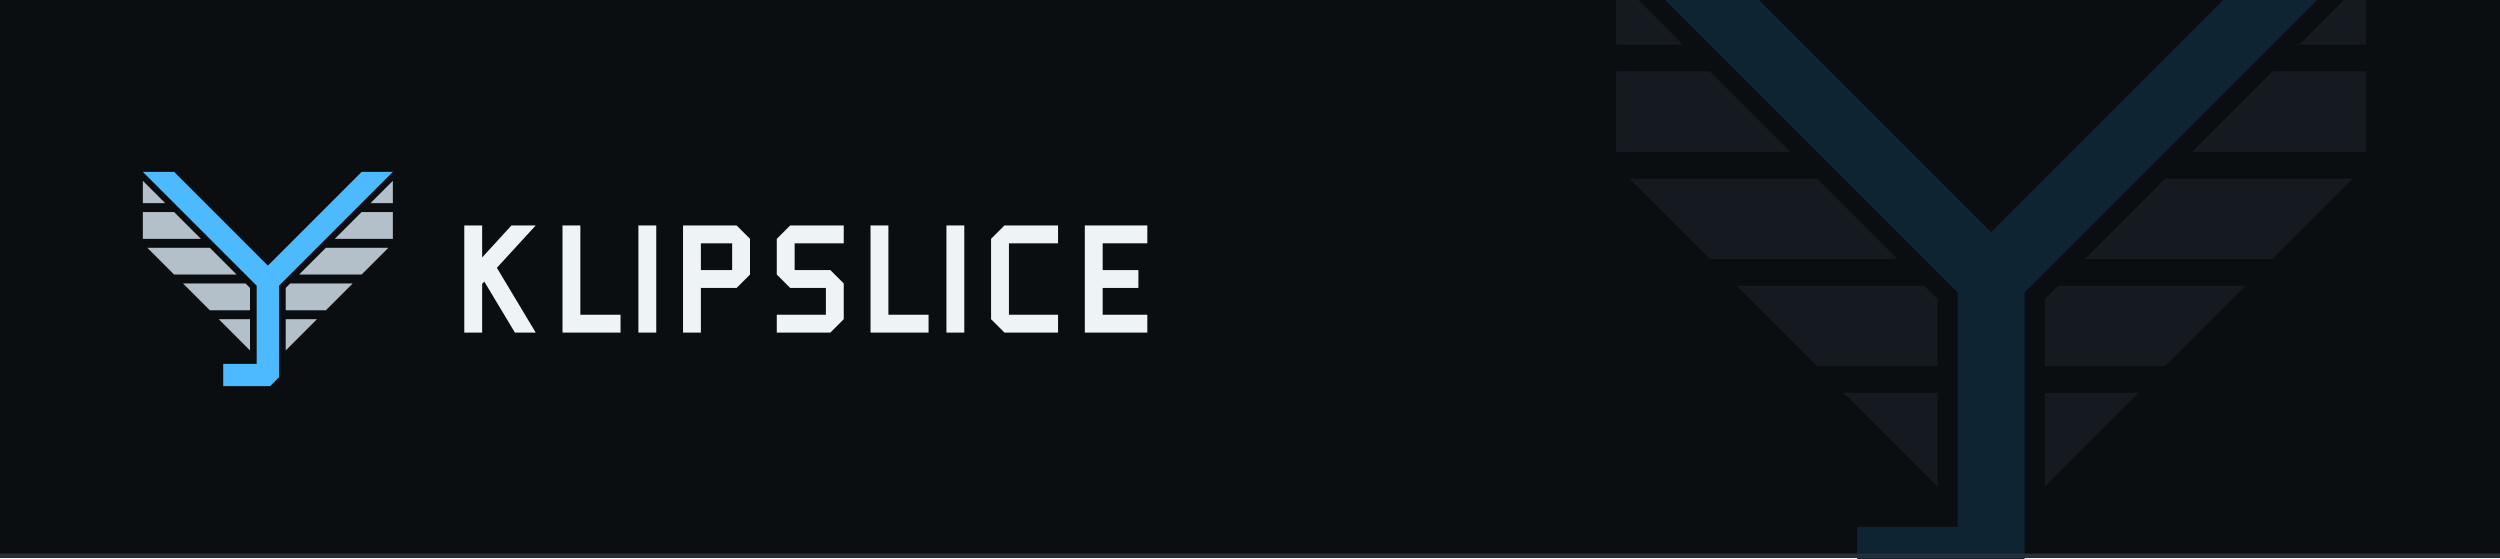
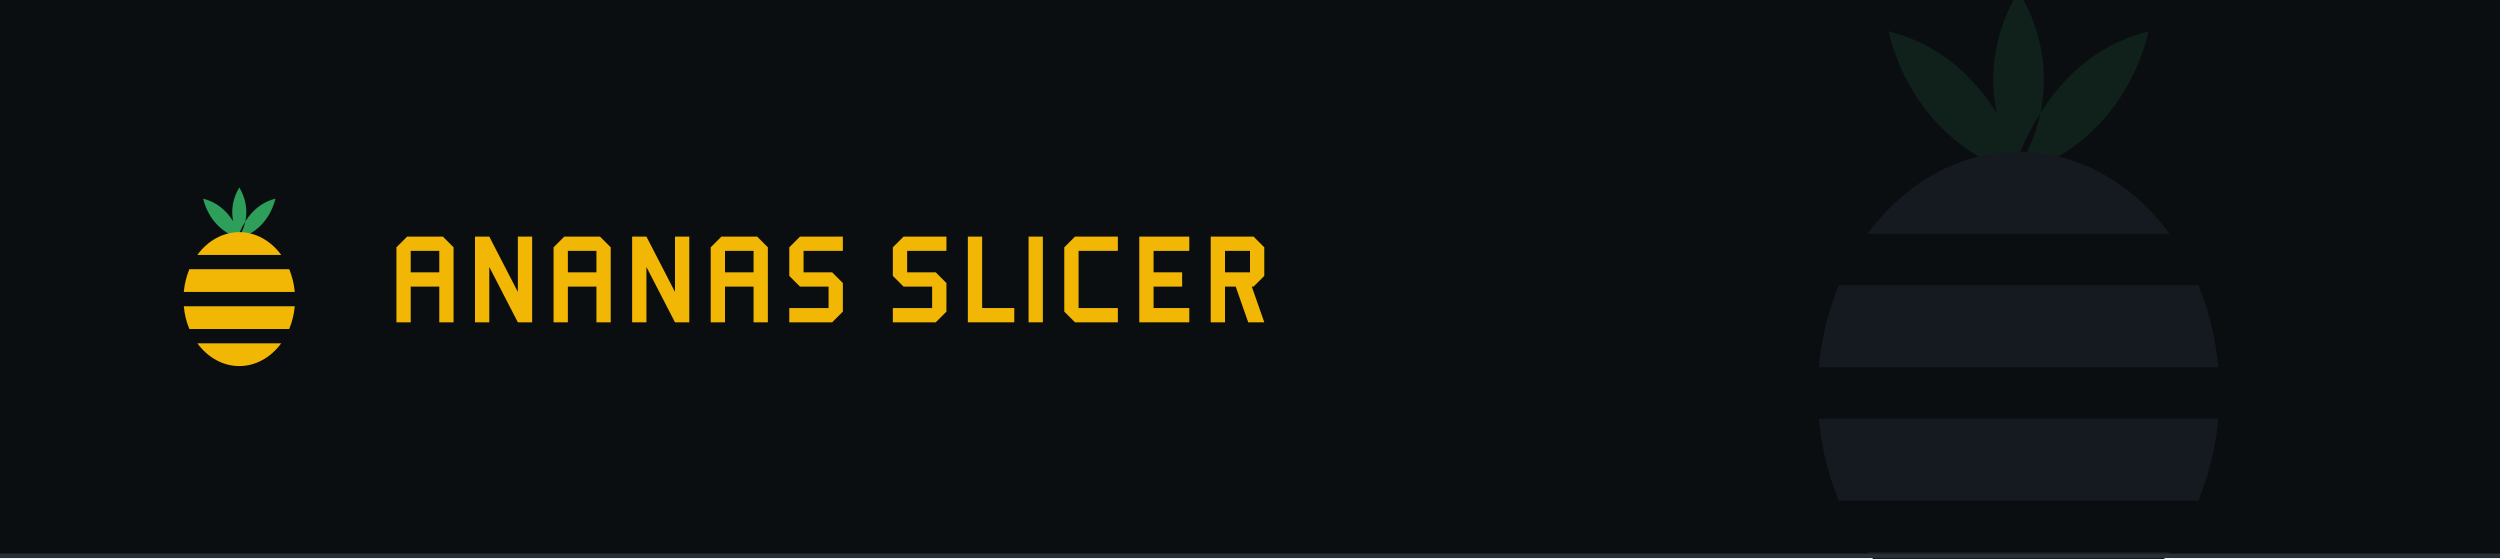
<svg xmlns="http://www.w3.org/2000/svg" viewBox="0 0 1120 250" width="560" height="125">
-   <rect x="0" y="0" width="1120" height="250" fill="#0b0e11" />
-   <g transform="translate(700 -70) scale(6)">
-     <path fill="#141a1f" d="M4 10L9 15H4Z M4 17H11L17 23H4Z M5 25H19L25 31H11Z M13 33H27L28 34V39H19Z M21 41H28V48Z M60 10L55 15H60Z M60 17H53L47 23H60Z M59 25H45L39 31H53Z M51 33H37L36 34V39H45Z M43 41H36V48Z" />
-     <path fill="#0f2433" d="M4 8H11L32 29L53 8H60L34.5 33.5V54L32.5 56H22V51H29.5V33.5Z" />
+   <rect x="0" y="0" width="1120" height="250" fill="#0B0E11" />
+   <g transform="translate(720 -40) scale(0.36)">
+     <path fill="#10201A" d="M490 320C420 290 370 230 350 150C430 170 480 230 510 300Z M534 320C604 290 654 230 674 150C594 170 544 230 514 300Z M512 320C470 250 470 170 512 100C554 170 554 250 512 320Z" />
+     <path fill="#141A1F" d="M699.82 402L324.18 402A250 300 0 0 1 699.82 402Z M288.32 466H735.68A250 300 0 0 1 760.57 568H263.43A250 300 0 0 1 288.32 466Z M263.43 632H760.57A250 300 0 0 1 735.68 734H288.32A250 300 0 0 1 263.43 632Z M324.18 798H699.82A250 300 0 0 1 324.18 798Z" />
  </g>
-   <g transform="translate(56 61) scale(2)">
-     <path fill="#b4c0c9" d="M4 10L9 15H4Z M4 17H11L17 23H4Z M5 25H19L25 31H11Z M13 33H27L28 34V39H19Z M21 41H28V48Z M60 10L55 15H60Z M60 17H53L47 23H60Z M59 25H45L39 31H53Z M51 33H37L36 34V39H45Z M43 41H36V48Z" />
-     <path fill="#4db9ff" d="M4 8H11L32 29L53 8H60L34.5 33.5V54L32.5 56H22V51H29.5V33.5Z" />
-     <g fill="#eef3f6" transform="translate(76 20)">
-       <path d="M0 0H4V24H0Z M4 7.17L10.57 0H16L4 13.09Z M7.3 9.49L16 24H11.34L4 11.77Z" />
-       <path transform="translate(22 0)" d="M0 0H4V20H13V24H0Z" />
-       <path transform="translate(39 0)" d="M0 0H4V24H0Z" />
-       <path transform="translate(49 0)" d="M0 0H12L15 3V11L12 14H4V24H0Z M4 4V10H11V4Z" />
-       <path transform="translate(70 0)" d="M3 0H15V4H4V10H12L15 13V21L12 24H0V20H11V14H3L0 11V3Z" />
-       <path transform="translate(91 0)" d="M0 0H4V20H13V24H0Z" />
-       <path transform="translate(108 0)" d="M0 0H4V24H0Z" />
-       <path transform="translate(118 0)" d="M3 0H15V4H4V20H15V24H3L0 21V3Z" />
-       <path transform="translate(139 0)" d="M0 0H14V4H4V10H12V14H4V20H14V24H0Z" />
+   <g transform="translate(56 74) scale(1.6)">
+     <g transform="scale(0.0625)">
+       <path fill="#2E9E5B" d="M490 320C420 290 370 230 350 150C430 170 480 230 510 300Z M534 320C604 290 654 230 674 150C594 170 544 230 514 300Z M512 320C470 250 470 170 512 100C554 170 554 250 512 320Z" />
+       <path fill="#F2B705" d="M699.82 402L324.18 402A250 300 0 0 1 699.82 402Z M288.32 466H735.68A250 300 0 0 1 760.57 568H263.43A250 300 0 0 1 288.32 466Z M263.43 632H760.57A250 300 0 0 1 735.68 734H288.32A250 300 0 0 1 263.43 632Z M324.18 798H699.82A250 300 0 0 1 324.18 798Z" />
+     </g>
+     <g fill="#F2B705" transform="translate(76 20)">
+       <path d="M0 3L3 0H13L16 3V24H12V14H4V24H0Z M4 4V10H12V4Z" />
+       <path transform="translate(22 0)" d="M0 0H4L12 15.5V0H16V24H12L4 8.5V24H0Z" />
+       <path transform="translate(44 0)" d="M0 3L3 0H13L16 3V24H12V14H4V24H0Z M4 4V10H12V4Z" />
+       <path transform="translate(66 0)" d="M0 0H4L12 15.5V0H16V24H12L4 8.5V24H0Z" />
+       <path transform="translate(88 0)" d="M0 3L3 0H13L16 3V24H12V14H4V24H0Z M4 4V10H12V4Z" />
+       <path transform="translate(110 0)" d="M3 0H15V4H4V10H12L15 13V21L12 24H0V20H11V14H3L0 11V3Z" />
+       <path transform="translate(139 0)" d="M3 0H15V4H4V10H12L15 13V21L12 24H0V20H11V14H3L0 11V3Z" />
+       <path transform="translate(160 0)" d="M0 0H4V20H13V24H0Z" />
+       <path transform="translate(177 0)" d="M0 0H4V24H0Z" />
+       <path transform="translate(187 0)" d="M3 0H15V4H4V20H15V24H3L0 21V3Z" />
+       <path transform="translate(208 0)" d="M0 0H14V4H4V10H12V14H4V20H14V24H0Z" />
+       <path transform="translate(228 0)" d="M0 0H12L15 3V11L12 14H4V24H0Z M4 4V10H11V4Z M7 14H11.5L15 24H10.5Z" />
    </g>
  </g>
  <rect x="0" y="248" width="1120" height="2" fill="#262f37" />
</svg>
